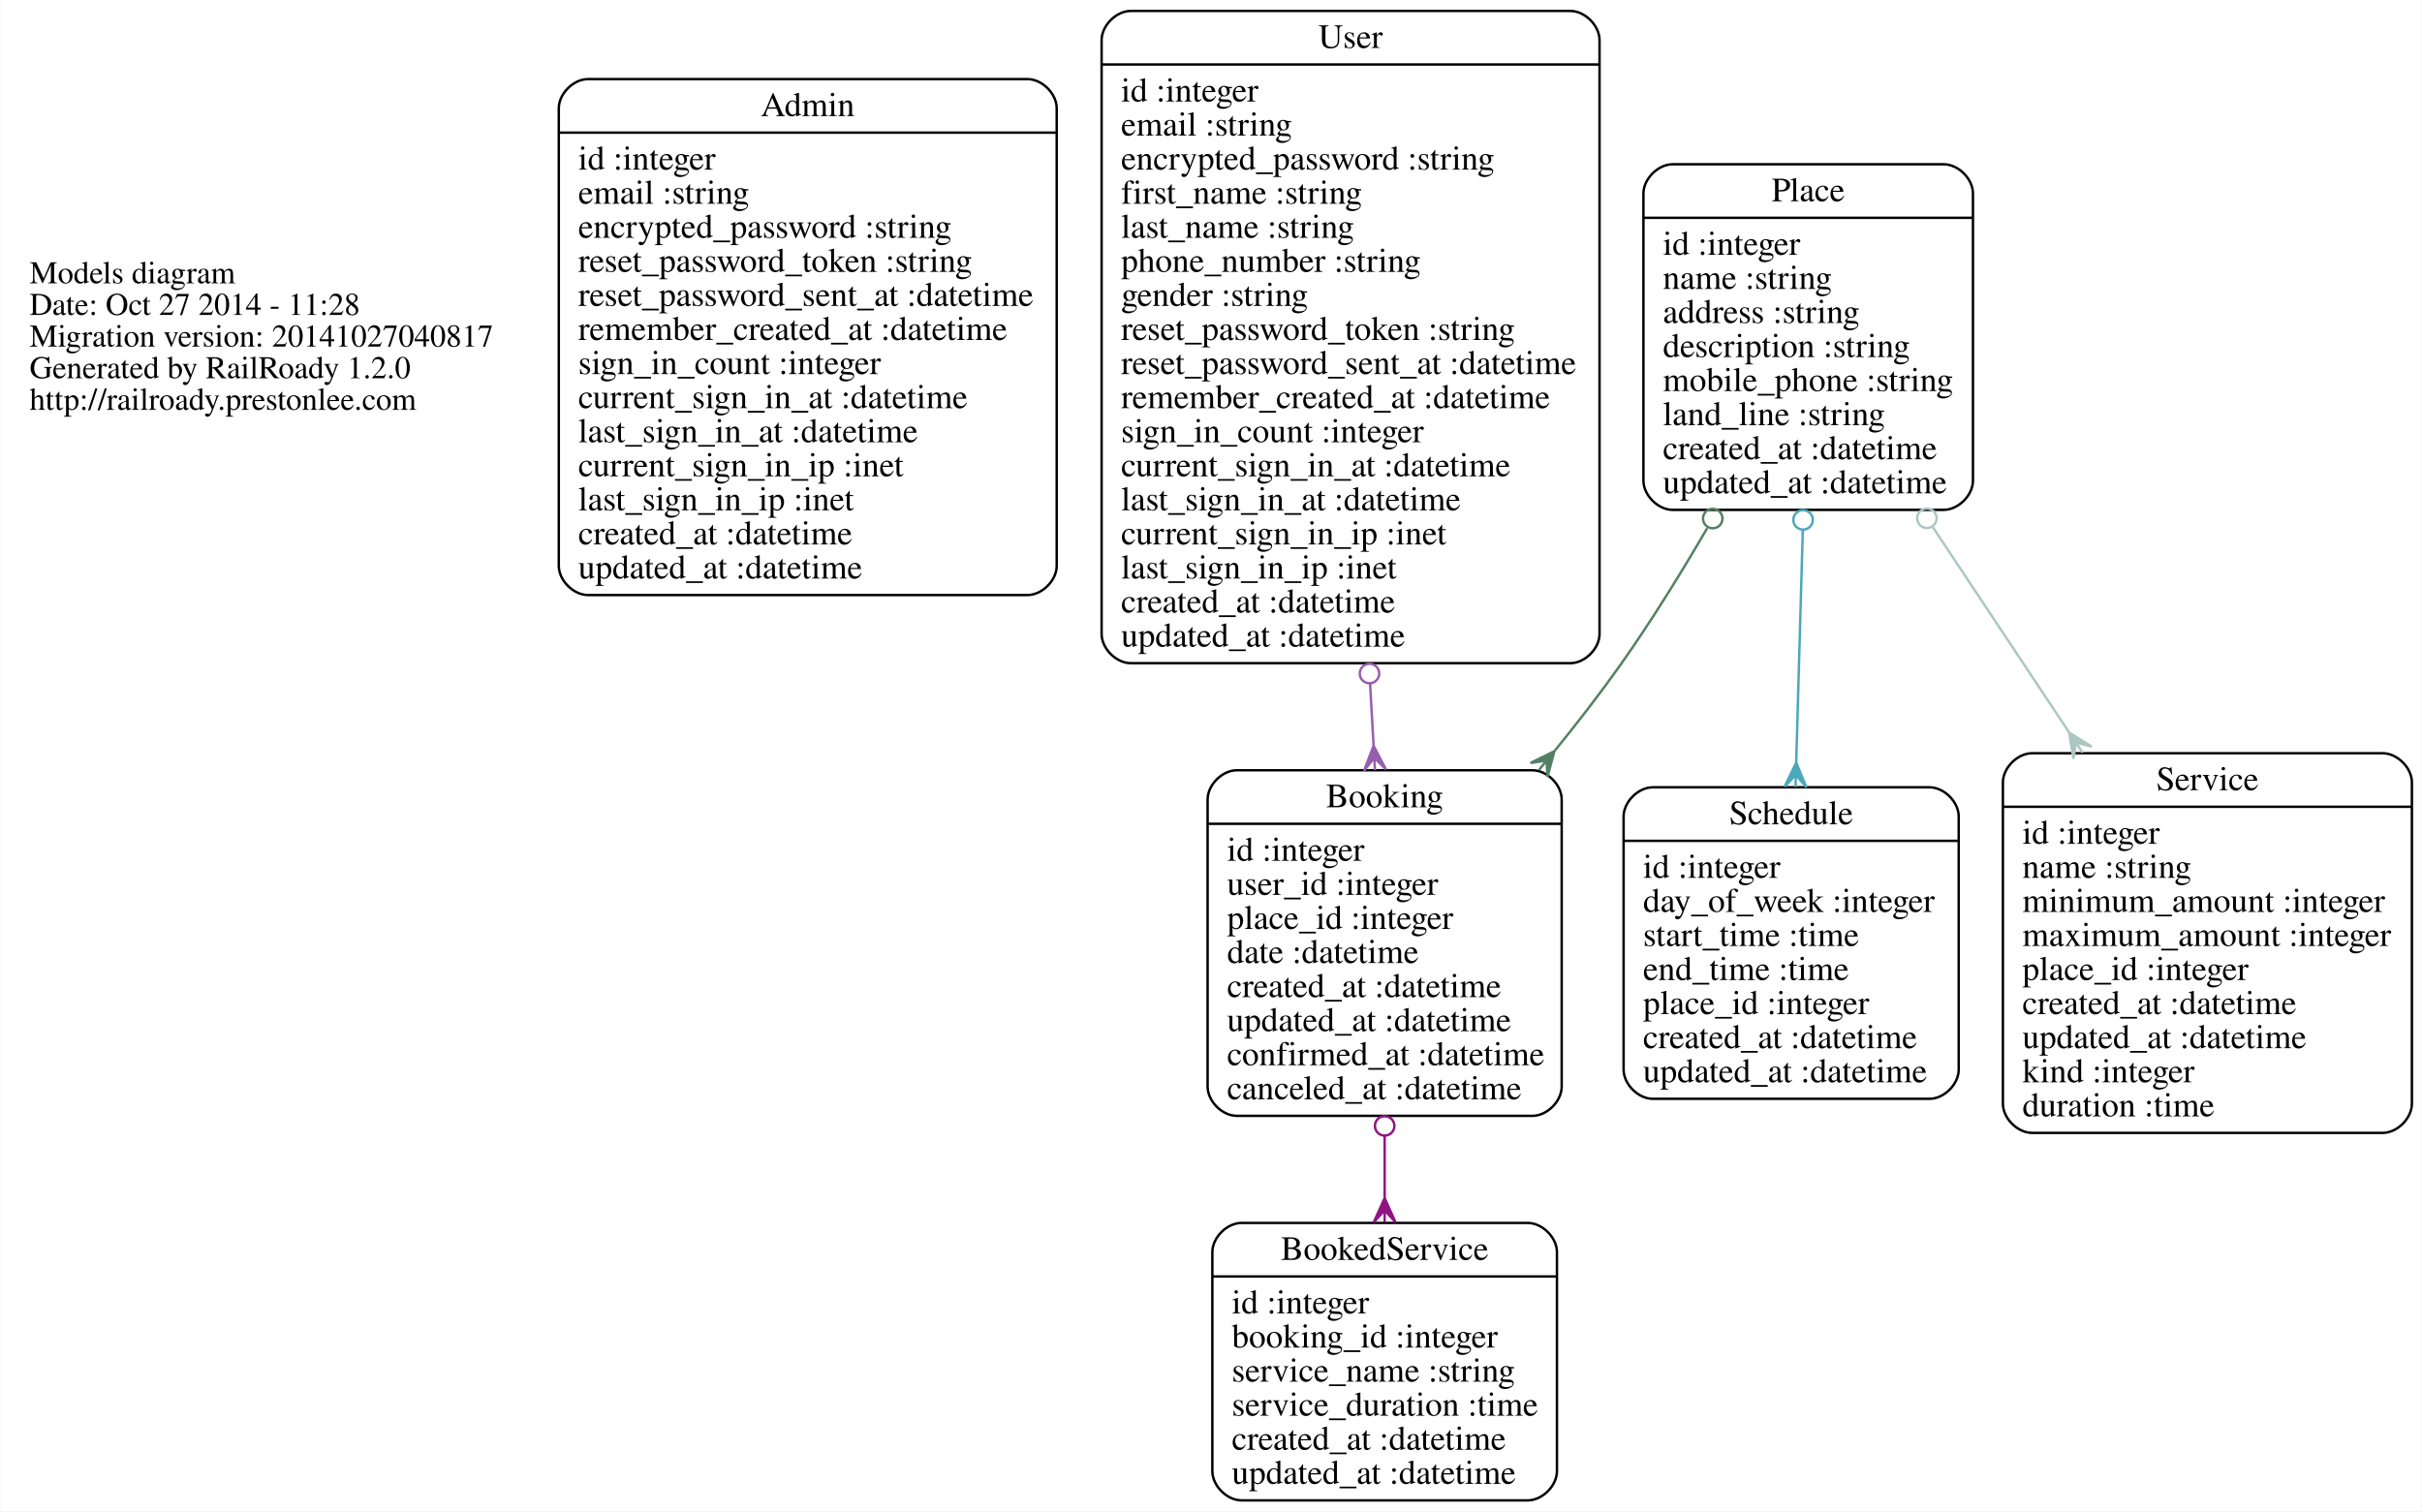
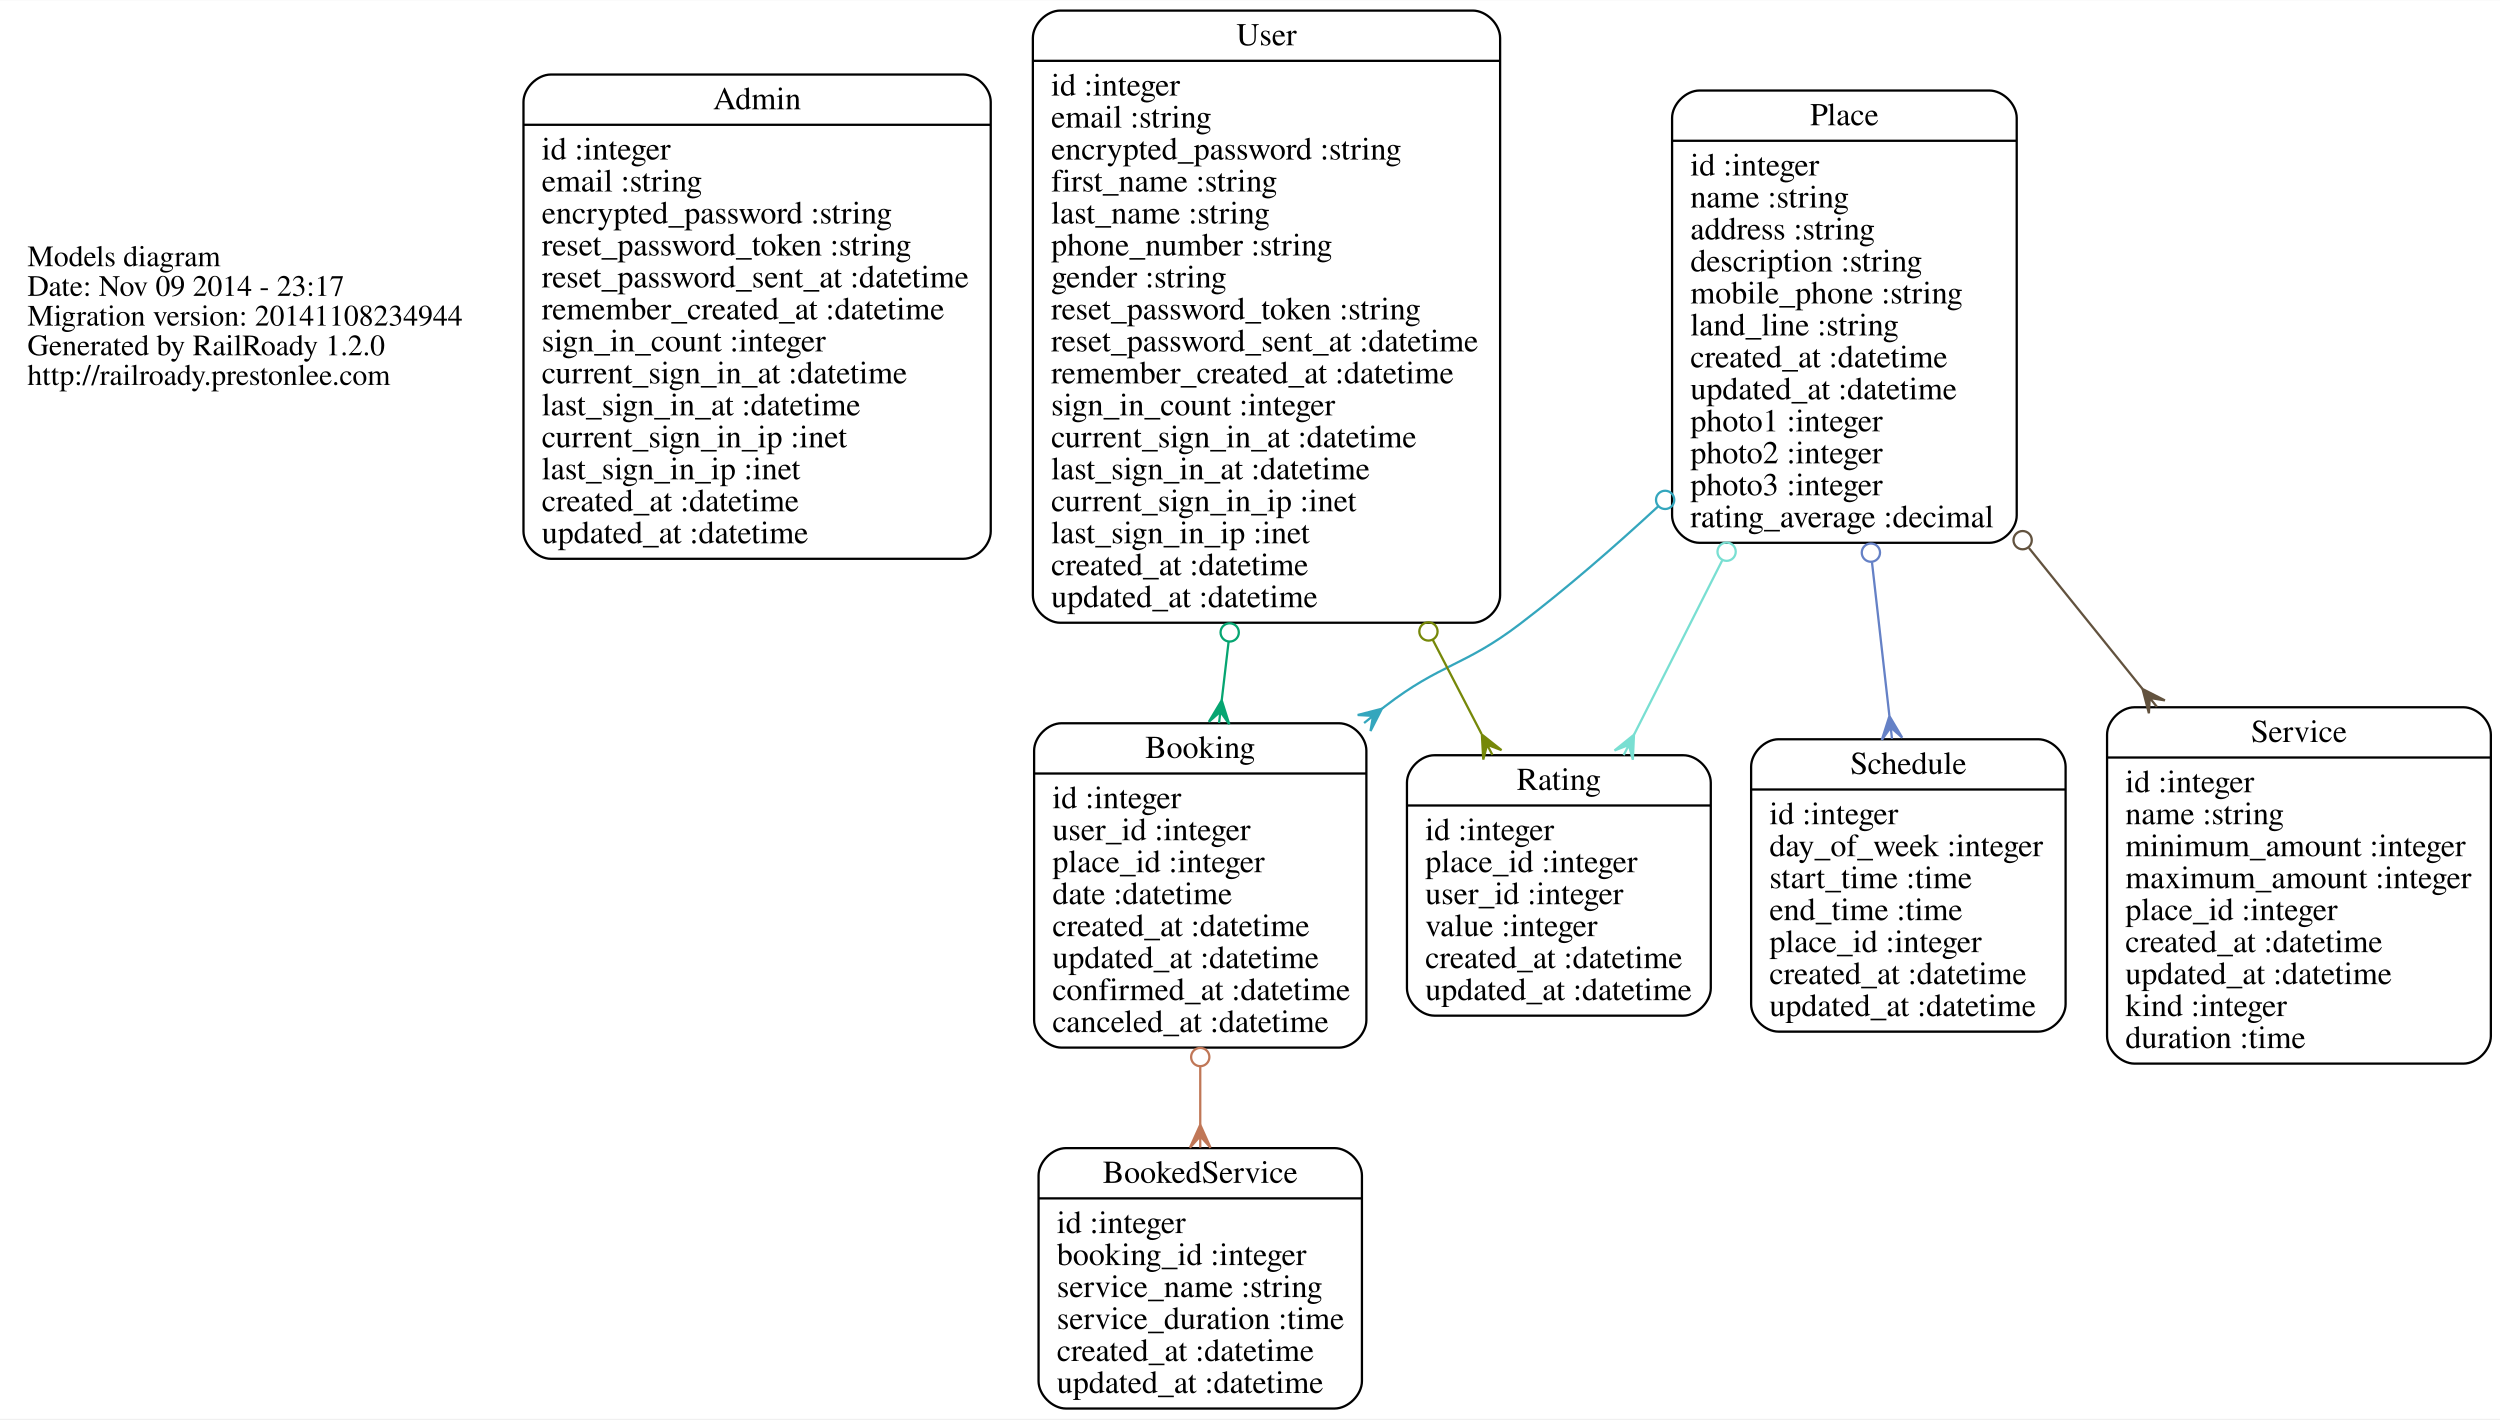
- <svg xmlns="http://www.w3.org/2000/svg" width="995pt" height="621pt" viewBox="0.00 0.00 994.70 621.00">
+ <svg xmlns="http://www.w3.org/2000/svg" width="1094pt" height="621pt" viewBox="0.00 0.00 1094.46 621.00">
  <g id="graph0" class="graph" transform="scale(1 1) rotate(0) translate(4 617)">
-     <polygon fill="white" stroke="none" points="-4,4 -4,-617 990.7,-617 990.7,4 -4,4" />
+     <polygon fill="white" stroke="none" points="-4,4 -4,-617 1090.46,-617 1090.46,4 -4,4" />
    <g id="node1" class="node">
      <text text-anchor="start" x="8" y="-500.6" font-family="Times,serif" font-size="13.00">Models diagram</text>
-       <text text-anchor="start" x="8" y="-487.6" font-family="Times,serif" font-size="13.00">Date: Oct 27 2014 - 11:28</text>
-       <text text-anchor="start" x="8" y="-474.6" font-family="Times,serif" font-size="13.00">Migration version: 20141027040817</text>
+       <text text-anchor="start" x="8" y="-487.6" font-family="Times,serif" font-size="13.00">Date: Nov 09 2014 - 23:17</text>
+       <text text-anchor="start" x="8" y="-474.6" font-family="Times,serif" font-size="13.00">Migration version: 20141108234944</text>
      <text text-anchor="start" x="8" y="-461.6" font-family="Times,serif" font-size="13.00">Generated by RailRoady 1.2.0</text>
      <text text-anchor="start" x="8" y="-448.6" font-family="Times,serif" font-size="13.00">http://railroady.prestonlee.com</text>
    </g>
    <g id="node2" class="node">
-       <path fill="none" stroke="black" d="M237.41,-372.5C237.41,-372.5 417.966,-372.5 417.966,-372.5 423.966,-372.5 429.966,-378.5 429.966,-384.5 429.966,-384.5 429.966,-572.5 429.966,-572.5 429.966,-578.5 423.966,-584.5 417.966,-584.5 417.966,-584.5 237.41,-584.5 237.41,-584.5 231.41,-584.5 225.41,-578.5 225.41,-572.5 225.41,-572.5 225.41,-384.5 225.41,-384.5 225.41,-378.5 231.41,-372.5 237.41,-372.5" />
-       <text text-anchor="middle" x="327.688" y="-569.3" font-family="Times,serif" font-size="14.00">Admin</text>
-       <polyline fill="none" stroke="black" points="225.41,-562.5 429.966,-562.5 " />
-       <text text-anchor="start" x="233.41" y="-547.3" font-family="Times,serif" font-size="14.00">id :integer</text>
-       <text text-anchor="start" x="233.41" y="-533.3" font-family="Times,serif" font-size="14.00">email :string</text>
-       <text text-anchor="start" x="233.41" y="-519.3" font-family="Times,serif" font-size="14.00">encrypted_password :string</text>
-       <text text-anchor="start" x="233.41" y="-505.3" font-family="Times,serif" font-size="14.00">reset_password_token :string</text>
-       <text text-anchor="start" x="233.41" y="-491.3" font-family="Times,serif" font-size="14.00">reset_password_sent_at :datetime</text>
-       <text text-anchor="start" x="233.41" y="-477.3" font-family="Times,serif" font-size="14.00">remember_created_at :datetime</text>
-       <text text-anchor="start" x="233.41" y="-463.3" font-family="Times,serif" font-size="14.00">sign_in_count :integer</text>
-       <text text-anchor="start" x="233.41" y="-449.3" font-family="Times,serif" font-size="14.00">current_sign_in_at :datetime</text>
-       <text text-anchor="start" x="233.41" y="-435.3" font-family="Times,serif" font-size="14.00">last_sign_in_at :datetime</text>
-       <text text-anchor="start" x="233.41" y="-421.3" font-family="Times,serif" font-size="14.00">current_sign_in_ip :inet</text>
-       <text text-anchor="start" x="233.41" y="-407.3" font-family="Times,serif" font-size="14.00">last_sign_in_ip :inet</text>
-       <text text-anchor="start" x="233.41" y="-393.3" font-family="Times,serif" font-size="14.00">created_at :datetime</text>
-       <text text-anchor="start" x="233.41" y="-379.3" font-family="Times,serif" font-size="14.00">updated_at :datetime</text>
+       <path fill="none" stroke="black" d="M237.172,-372.5C237.172,-372.5 417.728,-372.5 417.728,-372.5 423.728,-372.5 429.728,-378.5 429.728,-384.5 429.728,-384.5 429.728,-572.5 429.728,-572.5 429.728,-578.5 423.728,-584.5 417.728,-584.5 417.728,-584.5 237.172,-584.5 237.172,-584.5 231.172,-584.5 225.172,-578.5 225.172,-572.5 225.172,-572.5 225.172,-384.5 225.172,-384.5 225.172,-378.5 231.172,-372.5 237.172,-372.5" />
+       <text text-anchor="middle" x="327.45" y="-569.3" font-family="Times,serif" font-size="14.00">Admin</text>
+       <polyline fill="none" stroke="black" points="225.172,-562.5 429.728,-562.5 " />
+       <text text-anchor="start" x="233.172" y="-547.3" font-family="Times,serif" font-size="14.00">id :integer</text>
+       <text text-anchor="start" x="233.172" y="-533.3" font-family="Times,serif" font-size="14.00">email :string</text>
+       <text text-anchor="start" x="233.172" y="-519.3" font-family="Times,serif" font-size="14.00">encrypted_password :string</text>
+       <text text-anchor="start" x="233.172" y="-505.3" font-family="Times,serif" font-size="14.00">reset_password_token :string</text>
+       <text text-anchor="start" x="233.172" y="-491.3" font-family="Times,serif" font-size="14.00">reset_password_sent_at :datetime</text>
+       <text text-anchor="start" x="233.172" y="-477.3" font-family="Times,serif" font-size="14.00">remember_created_at :datetime</text>
+       <text text-anchor="start" x="233.172" y="-463.3" font-family="Times,serif" font-size="14.00">sign_in_count :integer</text>
+       <text text-anchor="start" x="233.172" y="-449.3" font-family="Times,serif" font-size="14.00">current_sign_in_at :datetime</text>
+       <text text-anchor="start" x="233.172" y="-435.3" font-family="Times,serif" font-size="14.00">last_sign_in_at :datetime</text>
+       <text text-anchor="start" x="233.172" y="-421.3" font-family="Times,serif" font-size="14.00">current_sign_in_ip :inet</text>
+       <text text-anchor="start" x="233.172" y="-407.3" font-family="Times,serif" font-size="14.00">last_sign_in_ip :inet</text>
+       <text text-anchor="start" x="233.172" y="-393.3" font-family="Times,serif" font-size="14.00">created_at :datetime</text>
+       <text text-anchor="start" x="233.172" y="-379.3" font-family="Times,serif" font-size="14.00">updated_at :datetime</text>
    </g>
    <g id="node3" class="node">
-       <path fill="none" stroke="black" d="M505.903,-0.5C505.903,-0.5 623.472,-0.5 623.472,-0.5 629.472,-0.5 635.472,-6.5 635.472,-12.5 635.472,-12.5 635.472,-102.5 635.472,-102.5 635.472,-108.5 629.472,-114.5 623.472,-114.5 623.472,-114.5 505.903,-114.5 505.903,-114.5 499.903,-114.5 493.903,-108.5 493.903,-102.5 493.903,-102.5 493.903,-12.5 493.903,-12.5 493.903,-6.5 499.903,-0.5 505.903,-0.5" />
-       <text text-anchor="middle" x="564.688" y="-99.3" font-family="Times,serif" font-size="14.00">BookedService</text>
-       <polyline fill="none" stroke="black" points="493.903,-92.5 635.472,-92.5 " />
-       <text text-anchor="start" x="501.903" y="-77.3" font-family="Times,serif" font-size="14.00">id :integer</text>
-       <text text-anchor="start" x="501.903" y="-63.3" font-family="Times,serif" font-size="14.00">booking_id :integer</text>
-       <text text-anchor="start" x="501.903" y="-49.3" font-family="Times,serif" font-size="14.00">service_name :string</text>
-       <text text-anchor="start" x="501.903" y="-35.3" font-family="Times,serif" font-size="14.00">service_duration :time</text>
-       <text text-anchor="start" x="501.903" y="-21.3" font-family="Times,serif" font-size="14.00">created_at :datetime</text>
-       <text text-anchor="start" x="501.903" y="-7.3" font-family="Times,serif" font-size="14.00">updated_at :datetime</text>
+       <path fill="none" stroke="black" d="M462.665,-0.5C462.665,-0.5 580.234,-0.5 580.234,-0.5 586.234,-0.5 592.234,-6.5 592.234,-12.5 592.234,-12.5 592.234,-102.5 592.234,-102.5 592.234,-108.5 586.234,-114.5 580.234,-114.5 580.234,-114.5 462.665,-114.5 462.665,-114.5 456.665,-114.5 450.665,-108.5 450.665,-102.5 450.665,-102.5 450.665,-12.5 450.665,-12.5 450.665,-6.5 456.665,-0.5 462.665,-0.5" />
+       <text text-anchor="middle" x="521.45" y="-99.3" font-family="Times,serif" font-size="14.00">BookedService</text>
+       <polyline fill="none" stroke="black" points="450.665,-92.5 592.234,-92.5 " />
+       <text text-anchor="start" x="458.665" y="-77.3" font-family="Times,serif" font-size="14.00">id :integer</text>
+       <text text-anchor="start" x="458.665" y="-63.3" font-family="Times,serif" font-size="14.00">booking_id :integer</text>
+       <text text-anchor="start" x="458.665" y="-49.3" font-family="Times,serif" font-size="14.00">service_name :string</text>
+       <text text-anchor="start" x="458.665" y="-35.3" font-family="Times,serif" font-size="14.00">service_duration :time</text>
+       <text text-anchor="start" x="458.665" y="-21.3" font-family="Times,serif" font-size="14.00">created_at :datetime</text>
+       <text text-anchor="start" x="458.665" y="-7.3" font-family="Times,serif" font-size="14.00">updated_at :datetime</text>
    </g>
    <g id="node4" class="node">
-       <path fill="none" stroke="black" d="M503.958,-158.5C503.958,-158.5 625.417,-158.5 625.417,-158.5 631.417,-158.5 637.417,-164.5 637.417,-170.5 637.417,-170.5 637.417,-288.5 637.417,-288.5 637.417,-294.5 631.417,-300.5 625.417,-300.5 625.417,-300.5 503.958,-300.5 503.958,-300.5 497.958,-300.5 491.958,-294.5 491.958,-288.5 491.958,-288.5 491.958,-170.5 491.958,-170.5 491.958,-164.5 497.958,-158.5 503.958,-158.5" />
-       <text text-anchor="middle" x="564.688" y="-285.3" font-family="Times,serif" font-size="14.00">Booking</text>
-       <polyline fill="none" stroke="black" points="491.958,-278.5 637.417,-278.5 " />
-       <text text-anchor="start" x="499.958" y="-263.3" font-family="Times,serif" font-size="14.00">id :integer</text>
-       <text text-anchor="start" x="499.958" y="-249.3" font-family="Times,serif" font-size="14.00">user_id :integer</text>
-       <text text-anchor="start" x="499.958" y="-235.3" font-family="Times,serif" font-size="14.00">place_id :integer</text>
-       <text text-anchor="start" x="499.958" y="-221.3" font-family="Times,serif" font-size="14.00">date :datetime</text>
-       <text text-anchor="start" x="499.958" y="-207.3" font-family="Times,serif" font-size="14.00">created_at :datetime</text>
-       <text text-anchor="start" x="499.958" y="-193.3" font-family="Times,serif" font-size="14.00">updated_at :datetime</text>
-       <text text-anchor="start" x="499.958" y="-179.3" font-family="Times,serif" font-size="14.00">confirmed_at :datetime</text>
-       <text text-anchor="start" x="499.958" y="-165.3" font-family="Times,serif" font-size="14.00">canceled_at :datetime</text>
+       <path fill="none" stroke="black" d="M460.72,-158.5C460.72,-158.5 582.179,-158.5 582.179,-158.5 588.179,-158.5 594.179,-164.5 594.179,-170.5 594.179,-170.5 594.179,-288.5 594.179,-288.5 594.179,-294.5 588.179,-300.5 582.179,-300.5 582.179,-300.5 460.72,-300.5 460.72,-300.5 454.72,-300.5 448.72,-294.5 448.72,-288.5 448.72,-288.5 448.72,-170.5 448.72,-170.5 448.72,-164.5 454.72,-158.5 460.72,-158.5" />
+       <text text-anchor="middle" x="521.45" y="-285.3" font-family="Times,serif" font-size="14.00">Booking</text>
+       <polyline fill="none" stroke="black" points="448.72,-278.5 594.179,-278.5 " />
+       <text text-anchor="start" x="456.72" y="-263.3" font-family="Times,serif" font-size="14.00">id :integer</text>
+       <text text-anchor="start" x="456.72" y="-249.3" font-family="Times,serif" font-size="14.00">user_id :integer</text>
+       <text text-anchor="start" x="456.72" y="-235.3" font-family="Times,serif" font-size="14.00">place_id :integer</text>
+       <text text-anchor="start" x="456.72" y="-221.3" font-family="Times,serif" font-size="14.00">date :datetime</text>
+       <text text-anchor="start" x="456.72" y="-207.3" font-family="Times,serif" font-size="14.00">created_at :datetime</text>
+       <text text-anchor="start" x="456.72" y="-193.3" font-family="Times,serif" font-size="14.00">updated_at :datetime</text>
+       <text text-anchor="start" x="456.72" y="-179.3" font-family="Times,serif" font-size="14.00">confirmed_at :datetime</text>
+       <text text-anchor="start" x="456.72" y="-165.3" font-family="Times,serif" font-size="14.00">canceled_at :datetime</text>
    </g>
    <g id="edge1" class="edge">
-       <path fill="none" stroke="#901483" d="M564.688,-150.141C564.688,-141.647 564.688,-133.064 564.688,-124.734" />
-       <ellipse fill="none" stroke="#901483" cx="564.688" cy="-154.373" rx="4" ry="4" />
-       <polygon fill="#901483" stroke="#901483" points="564.688,-124.722 569.188,-114.722 564.688,-119.722 564.688,-114.722 564.688,-114.722 564.688,-114.722 564.688,-119.722 560.188,-114.722 564.688,-124.722 564.688,-124.722" />
+       <path fill="none" stroke="#c07757" d="M521.45,-150.141C521.45,-141.647 521.45,-133.064 521.45,-124.734" />
+       <ellipse fill="none" stroke="#c07757" cx="521.45" cy="-154.373" rx="4" ry="4" />
+       <polygon fill="#c07757" stroke="#c07757" points="521.45,-124.722 525.95,-114.722 521.45,-119.722 521.45,-114.722 521.45,-114.722 521.45,-114.722 521.45,-119.722 516.95,-114.722 521.45,-124.722 521.45,-124.722" />
    </g>
    <g id="node5" class="node">
-       <path fill="none" stroke="black" d="M683,-407.5C683,-407.5 794.376,-407.5 794.376,-407.5 800.376,-407.5 806.376,-413.5 806.376,-419.5 806.376,-419.5 806.376,-537.5 806.376,-537.5 806.376,-543.5 800.376,-549.5 794.376,-549.5 794.376,-549.5 683,-549.5 683,-549.5 677,-549.5 671,-543.5 671,-537.5 671,-537.5 671,-419.5 671,-419.5 671,-413.5 677,-407.5 683,-407.5" />
-       <text text-anchor="middle" x="738.688" y="-534.3" font-family="Times,serif" font-size="14.00">Place</text>
-       <polyline fill="none" stroke="black" points="671,-527.5 806.376,-527.5 " />
-       <text text-anchor="start" x="679" y="-512.3" font-family="Times,serif" font-size="14.00">id :integer</text>
-       <text text-anchor="start" x="679" y="-498.3" font-family="Times,serif" font-size="14.00">name :string</text>
-       <text text-anchor="start" x="679" y="-484.3" font-family="Times,serif" font-size="14.00">address :string</text>
-       <text text-anchor="start" x="679" y="-470.3" font-family="Times,serif" font-size="14.00">description :string</text>
-       <text text-anchor="start" x="679" y="-456.3" font-family="Times,serif" font-size="14.00">mobile_phone :string</text>
-       <text text-anchor="start" x="679" y="-442.3" font-family="Times,serif" font-size="14.00">land_line :string</text>
-       <text text-anchor="start" x="679" y="-428.3" font-family="Times,serif" font-size="14.00">created_at :datetime</text>
-       <text text-anchor="start" x="679" y="-414.3" font-family="Times,serif" font-size="14.00">updated_at :datetime</text>
+       <path fill="none" stroke="black" d="M740.013,-379.5C740.013,-379.5 866.886,-379.5 866.886,-379.5 872.886,-379.5 878.886,-385.5 878.886,-391.5 878.886,-391.5 878.886,-565.5 878.886,-565.5 878.886,-571.5 872.886,-577.5 866.886,-577.5 866.886,-577.5 740.013,-577.5 740.013,-577.5 734.013,-577.5 728.013,-571.5 728.013,-565.5 728.013,-565.5 728.013,-391.5 728.013,-391.5 728.013,-385.5 734.013,-379.5 740.013,-379.5" />
+       <text text-anchor="middle" x="803.45" y="-562.3" font-family="Times,serif" font-size="14.00">Place</text>
+       <polyline fill="none" stroke="black" points="728.013,-555.5 878.886,-555.5 " />
+       <text text-anchor="start" x="736.013" y="-540.3" font-family="Times,serif" font-size="14.00">id :integer</text>
+       <text text-anchor="start" x="736.013" y="-526.3" font-family="Times,serif" font-size="14.00">name :string</text>
+       <text text-anchor="start" x="736.013" y="-512.3" font-family="Times,serif" font-size="14.00">address :string</text>
+       <text text-anchor="start" x="736.013" y="-498.3" font-family="Times,serif" font-size="14.00">description :string</text>
+       <text text-anchor="start" x="736.013" y="-484.3" font-family="Times,serif" font-size="14.00">mobile_phone :string</text>
+       <text text-anchor="start" x="736.013" y="-470.3" font-family="Times,serif" font-size="14.00">land_line :string</text>
+       <text text-anchor="start" x="736.013" y="-456.3" font-family="Times,serif" font-size="14.00">created_at :datetime</text>
+       <text text-anchor="start" x="736.013" y="-442.3" font-family="Times,serif" font-size="14.00">updated_at :datetime</text>
+       <text text-anchor="start" x="736.013" y="-428.3" font-family="Times,serif" font-size="14.00">photo1 :integer</text>
+       <text text-anchor="start" x="736.013" y="-414.3" font-family="Times,serif" font-size="14.00">photo2 :integer</text>
+       <text text-anchor="start" x="736.013" y="-400.3" font-family="Times,serif" font-size="14.00">photo3 :integer</text>
+       <text text-anchor="start" x="736.013" y="-386.3" font-family="Times,serif" font-size="14.00">rating_average :decimal</text>
    </g>
    <g id="edge4" class="edge">
-       <path fill="none" stroke="#538064" d="M697.199,-399.986C686.294,-381.238 674.092,-361.554 661.688,-344 653.362,-332.218 644.072,-320.195 634.63,-308.591" />
-       <ellipse fill="none" stroke="#538064" cx="699.473" cy="-403.929" rx="4" ry="4" />
-       <polygon fill="#538064" stroke="#538064" points="634.435,-308.354 631.553,-297.774 631.257,-304.494 628.079,-300.634 628.079,-300.634 628.079,-300.634 631.257,-304.494 624.605,-303.494 634.435,-308.354 634.435,-308.354" />
+       <path fill="none" stroke="#34a6bd" d="M721.994,-395.519C702.796,-377.746 681.937,-359.613 661.45,-344 637.018,-325.38 626.8,-326.727 602.45,-308 601.968,-307.629 601.485,-307.256 601.003,-306.88" />
+       <ellipse fill="none" stroke="#34a6bd" cx="724.971" cy="-398.292" rx="4" ry="4" />
+       <polygon fill="#34a6bd" stroke="#34a6bd" points="600.978,-306.861 595.992,-297.094 597.078,-303.733 593.177,-300.605 593.177,-300.605 593.177,-300.605 597.078,-303.733 590.362,-304.115 600.978,-306.861 600.978,-306.861" />
    </g>
    <g id="node6" class="node">
-       <path fill="none" stroke="black" d="M674.851,-165.5C674.851,-165.5 788.524,-165.5 788.524,-165.5 794.524,-165.5 800.524,-171.5 800.524,-177.5 800.524,-177.5 800.524,-281.5 800.524,-281.5 800.524,-287.5 794.524,-293.5 788.524,-293.5 788.524,-293.5 674.851,-293.5 674.851,-293.5 668.851,-293.5 662.851,-287.5 662.851,-281.5 662.851,-281.5 662.851,-177.5 662.851,-177.5 662.851,-171.5 668.851,-165.5 674.851,-165.5" />
-       <text text-anchor="middle" x="731.688" y="-278.3" font-family="Times,serif" font-size="14.00">Schedule</text>
-       <polyline fill="none" stroke="black" points="662.851,-271.5 800.524,-271.5 " />
-       <text text-anchor="start" x="670.851" y="-256.3" font-family="Times,serif" font-size="14.00">id :integer</text>
-       <text text-anchor="start" x="670.851" y="-242.3" font-family="Times,serif" font-size="14.00">day_of_week :integer</text>
-       <text text-anchor="start" x="670.851" y="-228.3" font-family="Times,serif" font-size="14.00">start_time :time</text>
-       <text text-anchor="start" x="670.851" y="-214.3" font-family="Times,serif" font-size="14.00">end_time :time</text>
-       <text text-anchor="start" x="670.851" y="-200.3" font-family="Times,serif" font-size="14.00">place_id :integer</text>
-       <text text-anchor="start" x="670.851" y="-186.3" font-family="Times,serif" font-size="14.00">created_at :datetime</text>
-       <text text-anchor="start" x="670.851" y="-172.3" font-family="Times,serif" font-size="14.00">updated_at :datetime</text>
+       <path fill="none" stroke="black" d="M623.944,-172.5C623.944,-172.5 732.955,-172.5 732.955,-172.5 738.955,-172.5 744.955,-178.5 744.955,-184.5 744.955,-184.5 744.955,-274.5 744.955,-274.5 744.955,-280.5 738.955,-286.5 732.955,-286.5 732.955,-286.5 623.944,-286.5 623.944,-286.5 617.944,-286.5 611.944,-280.5 611.944,-274.5 611.944,-274.5 611.944,-184.5 611.944,-184.5 611.944,-178.5 617.944,-172.5 623.944,-172.5" />
+       <text text-anchor="middle" x="678.45" y="-271.3" font-family="Times,serif" font-size="14.00">Rating</text>
+       <polyline fill="none" stroke="black" points="611.944,-264.5 744.955,-264.5 " />
+       <text text-anchor="start" x="619.944" y="-249.3" font-family="Times,serif" font-size="14.00">id :integer</text>
+       <text text-anchor="start" x="619.944" y="-235.3" font-family="Times,serif" font-size="14.00">place_id :integer</text>
+       <text text-anchor="start" x="619.944" y="-221.3" font-family="Times,serif" font-size="14.00">user_id :integer</text>
+       <text text-anchor="start" x="619.944" y="-207.3" font-family="Times,serif" font-size="14.00">value :integer</text>
+       <text text-anchor="start" x="619.944" y="-193.3" font-family="Times,serif" font-size="14.00">created_at :datetime</text>
+       <text text-anchor="start" x="619.944" y="-179.3" font-family="Times,serif" font-size="14.00">updated_at :datetime</text>
+     </g>
+     <g id="edge5" class="edge">
+       <path fill="none" stroke="#79dfd2" d="M749.934,-371.754C736.844,-345.887 723.216,-318.959 711.414,-295.637" />
+       <ellipse fill="none" stroke="#79dfd2" cx="751.881" cy="-375.6" rx="4" ry="4" />
+       <polygon fill="#79dfd2" stroke="#79dfd2" points="711.331,-295.473 710.83,-284.519 709.073,-291.012 706.815,-286.551 706.815,-286.551 706.815,-286.551 709.073,-291.012 702.8,-288.583 711.331,-295.473 711.331,-295.473" />
+     </g>
+     <g id="node7" class="node">
+       <path fill="none" stroke="black" d="M774.613,-165.5C774.613,-165.5 888.286,-165.5 888.286,-165.5 894.286,-165.5 900.286,-171.5 900.286,-177.5 900.286,-177.5 900.286,-281.5 900.286,-281.5 900.286,-287.5 894.286,-293.5 888.286,-293.5 888.286,-293.5 774.613,-293.5 774.613,-293.5 768.613,-293.5 762.613,-287.5 762.613,-281.5 762.613,-281.5 762.613,-177.5 762.613,-177.5 762.613,-171.5 768.613,-165.5 774.613,-165.5" />
+       <text text-anchor="middle" x="831.45" y="-278.3" font-family="Times,serif" font-size="14.00">Schedule</text>
+       <polyline fill="none" stroke="black" points="762.613,-271.5 900.286,-271.5 " />
+       <text text-anchor="start" x="770.613" y="-256.3" font-family="Times,serif" font-size="14.00">id :integer</text>
+       <text text-anchor="start" x="770.613" y="-242.3" font-family="Times,serif" font-size="14.00">day_of_week :integer</text>
+       <text text-anchor="start" x="770.613" y="-228.3" font-family="Times,serif" font-size="14.00">start_time :time</text>
+       <text text-anchor="start" x="770.613" y="-214.3" font-family="Times,serif" font-size="14.00">end_time :time</text>
+       <text text-anchor="start" x="770.613" y="-200.3" font-family="Times,serif" font-size="14.00">place_id :integer</text>
+       <text text-anchor="start" x="770.613" y="-186.3" font-family="Times,serif" font-size="14.00">created_at :datetime</text>
+       <text text-anchor="start" x="770.613" y="-172.3" font-family="Times,serif" font-size="14.00">updated_at :datetime</text>
    </g>
    <g id="edge2" class="edge">
-       <path fill="none" stroke="#4aa8b9" d="M736.471,-399.294C735.604,-368.675 734.614,-333.746 733.76,-303.636" />
-       <ellipse fill="none" stroke="#4aa8b9" cx="736.587" cy="-403.382" rx="4" ry="4" />
-       <polygon fill="#4aa8b9" stroke="#4aa8b9" points="733.76,-303.619 737.975,-293.495 733.618,-298.621 733.477,-293.623 733.477,-293.623 733.477,-293.623 733.618,-298.621 728.978,-293.75 733.76,-303.619 733.76,-303.619" />
+       <path fill="none" stroke="#6581c6" d="M815.519,-371.027C818.088,-348.373 820.744,-324.939 823.134,-303.854" />
+       <ellipse fill="none" stroke="#6581c6" cx="815.047" cy="-375.195" rx="4" ry="4" />
+       <polygon fill="#6581c6" stroke="#6581c6" points="823.158,-303.642 828.756,-294.212 823.721,-298.673 824.285,-293.705 824.285,-293.705 824.285,-293.705 823.721,-298.673 819.813,-293.198 823.158,-303.642 823.158,-303.642" />
    </g>
-     <g id="node7" class="node">
-       <path fill="none" stroke="black" d="M830.676,-151.5C830.676,-151.5 974.7,-151.5 974.7,-151.5 980.7,-151.5 986.7,-157.5 986.7,-163.5 986.7,-163.5 986.7,-295.5 986.7,-295.5 986.7,-301.5 980.7,-307.5 974.7,-307.5 974.7,-307.5 830.676,-307.5 830.676,-307.5 824.676,-307.5 818.676,-301.5 818.676,-295.5 818.676,-295.5 818.676,-163.5 818.676,-163.5 818.676,-157.5 824.676,-151.5 830.676,-151.5" />
-       <text text-anchor="middle" x="902.688" y="-292.3" font-family="Times,serif" font-size="14.00">Service</text>
-       <polyline fill="none" stroke="black" points="818.676,-285.5 986.7,-285.5 " />
-       <text text-anchor="start" x="826.676" y="-270.3" font-family="Times,serif" font-size="14.00">id :integer</text>
-       <text text-anchor="start" x="826.676" y="-256.3" font-family="Times,serif" font-size="14.00">name :string</text>
-       <text text-anchor="start" x="826.676" y="-242.3" font-family="Times,serif" font-size="14.00">minimum_amount :integer</text>
-       <text text-anchor="start" x="826.676" y="-228.3" font-family="Times,serif" font-size="14.00">maximum_amount :integer</text>
-       <text text-anchor="start" x="826.676" y="-214.3" font-family="Times,serif" font-size="14.00">place_id :integer</text>
-       <text text-anchor="start" x="826.676" y="-200.3" font-family="Times,serif" font-size="14.00">created_at :datetime</text>
-       <text text-anchor="start" x="826.676" y="-186.3" font-family="Times,serif" font-size="14.00">updated_at :datetime</text>
-       <text text-anchor="start" x="826.676" y="-172.3" font-family="Times,serif" font-size="14.00">kind :integer</text>
-       <text text-anchor="start" x="826.676" y="-158.3" font-family="Times,serif" font-size="14.00">duration :time</text>
+     <g id="node8" class="node">
+       <path fill="none" stroke="black" d="M930.438,-151.5C930.438,-151.5 1074.46,-151.5 1074.46,-151.5 1080.46,-151.5 1086.46,-157.5 1086.46,-163.5 1086.46,-163.5 1086.46,-295.5 1086.46,-295.5 1086.46,-301.5 1080.46,-307.5 1074.46,-307.5 1074.46,-307.5 930.438,-307.5 930.438,-307.5 924.438,-307.5 918.438,-301.5 918.438,-295.5 918.438,-295.5 918.438,-163.5 918.438,-163.5 918.438,-157.5 924.438,-151.5 930.438,-151.5" />
+       <text text-anchor="middle" x="1002.45" y="-292.3" font-family="Times,serif" font-size="14.00">Service</text>
+       <polyline fill="none" stroke="black" points="918.438,-285.5 1086.46,-285.5 " />
+       <text text-anchor="start" x="926.438" y="-270.3" font-family="Times,serif" font-size="14.00">id :integer</text>
+       <text text-anchor="start" x="926.438" y="-256.3" font-family="Times,serif" font-size="14.00">name :string</text>
+       <text text-anchor="start" x="926.438" y="-242.3" font-family="Times,serif" font-size="14.00">minimum_amount :integer</text>
+       <text text-anchor="start" x="926.438" y="-228.3" font-family="Times,serif" font-size="14.00">maximum_amount :integer</text>
+       <text text-anchor="start" x="926.438" y="-214.3" font-family="Times,serif" font-size="14.00">place_id :integer</text>
+       <text text-anchor="start" x="926.438" y="-200.3" font-family="Times,serif" font-size="14.00">created_at :datetime</text>
+       <text text-anchor="start" x="926.438" y="-186.3" font-family="Times,serif" font-size="14.00">updated_at :datetime</text>
+       <text text-anchor="start" x="926.438" y="-172.3" font-family="Times,serif" font-size="14.00">kind :integer</text>
+       <text text-anchor="start" x="926.438" y="-158.3" font-family="Times,serif" font-size="14.00">duration :time</text>
    </g>
    <g id="edge3" class="edge">
-       <path fill="none" stroke="#adc6c4" d="M789.9,-400.369C807.651,-373.635 827.653,-343.51 845.83,-316.133" />
-       <ellipse fill="none" stroke="#adc6c4" cx="787.457" cy="-404.048" rx="4" ry="4" />
-       <polygon fill="#adc6c4" stroke="#adc6c4" points="845.877,-316.062 855.157,-310.221 848.643,-311.897 851.409,-307.731 851.409,-307.731 851.409,-307.731 848.643,-311.897 847.66,-305.242 845.877,-316.062 845.877,-316.062" />
+       <path fill="none" stroke="#62523e" d="M884.212,-377.258C900.711,-356.779 917.923,-335.415 933.944,-315.53" />
+       <ellipse fill="none" stroke="#62523e" cx="881.476" cy="-380.653" rx="4" ry="4" />
+       <polygon fill="#62523e" stroke="#62523e" points="933.983,-315.482 943.761,-310.518 937.12,-311.588 940.257,-307.694 940.257,-307.694 940.257,-307.694 937.12,-311.588 936.752,-304.871 933.983,-315.482 933.983,-315.482" />
    </g>
-     <g id="node8" class="node">
-       <path fill="none" stroke="black" d="M460.41,-344.5C460.41,-344.5 640.966,-344.5 640.966,-344.5 646.966,-344.5 652.966,-350.5 652.966,-356.5 652.966,-356.5 652.966,-600.5 652.966,-600.5 652.966,-606.5 646.966,-612.5 640.966,-612.5 640.966,-612.5 460.41,-612.5 460.41,-612.5 454.41,-612.5 448.41,-606.5 448.41,-600.5 448.41,-600.5 448.41,-356.5 448.41,-356.5 448.41,-350.5 454.41,-344.5 460.41,-344.5" />
-       <text text-anchor="middle" x="550.688" y="-597.3" font-family="Times,serif" font-size="14.00">User</text>
-       <polyline fill="none" stroke="black" points="448.41,-590.5 652.966,-590.5 " />
-       <text text-anchor="start" x="456.41" y="-575.3" font-family="Times,serif" font-size="14.00">id :integer</text>
-       <text text-anchor="start" x="456.41" y="-561.3" font-family="Times,serif" font-size="14.00">email :string</text>
-       <text text-anchor="start" x="456.41" y="-547.3" font-family="Times,serif" font-size="14.00">encrypted_password :string</text>
-       <text text-anchor="start" x="456.41" y="-533.3" font-family="Times,serif" font-size="14.00">first_name :string</text>
-       <text text-anchor="start" x="456.41" y="-519.3" font-family="Times,serif" font-size="14.00">last_name :string</text>
-       <text text-anchor="start" x="456.41" y="-505.3" font-family="Times,serif" font-size="14.00">phone_number :string</text>
-       <text text-anchor="start" x="456.41" y="-491.3" font-family="Times,serif" font-size="14.00">gender :string</text>
-       <text text-anchor="start" x="456.41" y="-477.3" font-family="Times,serif" font-size="14.00">reset_password_token :string</text>
-       <text text-anchor="start" x="456.41" y="-463.3" font-family="Times,serif" font-size="14.00">reset_password_sent_at :datetime</text>
-       <text text-anchor="start" x="456.41" y="-449.3" font-family="Times,serif" font-size="14.00">remember_created_at :datetime</text>
-       <text text-anchor="start" x="456.41" y="-435.3" font-family="Times,serif" font-size="14.00">sign_in_count :integer</text>
-       <text text-anchor="start" x="456.41" y="-421.3" font-family="Times,serif" font-size="14.00">current_sign_in_at :datetime</text>
-       <text text-anchor="start" x="456.41" y="-407.3" font-family="Times,serif" font-size="14.00">last_sign_in_at :datetime</text>
-       <text text-anchor="start" x="456.41" y="-393.3" font-family="Times,serif" font-size="14.00">current_sign_in_ip :inet</text>
-       <text text-anchor="start" x="456.41" y="-379.3" font-family="Times,serif" font-size="14.00">last_sign_in_ip :inet</text>
-       <text text-anchor="start" x="456.41" y="-365.3" font-family="Times,serif" font-size="14.00">created_at :datetime</text>
-       <text text-anchor="start" x="456.41" y="-351.3" font-family="Times,serif" font-size="14.00">updated_at :datetime</text>
+     <g id="node9" class="node">
+       <path fill="none" stroke="black" d="M460.172,-344.5C460.172,-344.5 640.728,-344.5 640.728,-344.5 646.728,-344.5 652.728,-350.5 652.728,-356.5 652.728,-356.5 652.728,-600.5 652.728,-600.5 652.728,-606.5 646.728,-612.5 640.728,-612.5 640.728,-612.5 460.172,-612.5 460.172,-612.5 454.172,-612.5 448.172,-606.5 448.172,-600.5 448.172,-600.5 448.172,-356.5 448.172,-356.5 448.172,-350.5 454.172,-344.5 460.172,-344.5" />
+       <text text-anchor="middle" x="550.45" y="-597.3" font-family="Times,serif" font-size="14.00">User</text>
+       <polyline fill="none" stroke="black" points="448.172,-590.5 652.728,-590.5 " />
+       <text text-anchor="start" x="456.172" y="-575.3" font-family="Times,serif" font-size="14.00">id :integer</text>
+       <text text-anchor="start" x="456.172" y="-561.3" font-family="Times,serif" font-size="14.00">email :string</text>
+       <text text-anchor="start" x="456.172" y="-547.3" font-family="Times,serif" font-size="14.00">encrypted_password :string</text>
+       <text text-anchor="start" x="456.172" y="-533.3" font-family="Times,serif" font-size="14.00">first_name :string</text>
+       <text text-anchor="start" x="456.172" y="-519.3" font-family="Times,serif" font-size="14.00">last_name :string</text>
+       <text text-anchor="start" x="456.172" y="-505.3" font-family="Times,serif" font-size="14.00">phone_number :string</text>
+       <text text-anchor="start" x="456.172" y="-491.3" font-family="Times,serif" font-size="14.00">gender :string</text>
+       <text text-anchor="start" x="456.172" y="-477.3" font-family="Times,serif" font-size="14.00">reset_password_token :string</text>
+       <text text-anchor="start" x="456.172" y="-463.3" font-family="Times,serif" font-size="14.00">reset_password_sent_at :datetime</text>
+       <text text-anchor="start" x="456.172" y="-449.3" font-family="Times,serif" font-size="14.00">remember_created_at :datetime</text>
+       <text text-anchor="start" x="456.172" y="-435.3" font-family="Times,serif" font-size="14.00">sign_in_count :integer</text>
+       <text text-anchor="start" x="456.172" y="-421.3" font-family="Times,serif" font-size="14.00">current_sign_in_at :datetime</text>
+       <text text-anchor="start" x="456.172" y="-407.3" font-family="Times,serif" font-size="14.00">last_sign_in_at :datetime</text>
+       <text text-anchor="start" x="456.172" y="-393.3" font-family="Times,serif" font-size="14.00">current_sign_in_ip :inet</text>
+       <text text-anchor="start" x="456.172" y="-379.3" font-family="Times,serif" font-size="14.00">last_sign_in_ip :inet</text>
+       <text text-anchor="start" x="456.172" y="-365.3" font-family="Times,serif" font-size="14.00">created_at :datetime</text>
+       <text text-anchor="start" x="456.172" y="-351.3" font-family="Times,serif" font-size="14.00">updated_at :datetime</text>
    </g>
-     <g id="edge5" class="edge">
-       <path fill="none" stroke="#975eac" d="M558.699,-336.157C559.187,-327.54 559.669,-319.042 560.134,-310.834" />
-       <ellipse fill="none" stroke="#975eac" cx="558.467" cy="-340.246" rx="4" ry="4" />
-       <polygon fill="#975eac" stroke="#975eac" points="560.148,-310.591 565.207,-300.861 560.431,-305.599 560.714,-300.607 560.714,-300.607 560.714,-300.607 560.431,-305.599 556.221,-300.352 560.148,-310.591 560.148,-310.591" />
+     <g id="edge6" class="edge">
+       <path fill="none" stroke="#06a571" d="M533.855,-336.157C532.832,-327.445 531.823,-318.853 530.85,-310.561" />
+       <ellipse fill="none" stroke="#06a571" cx="534.337" cy="-340.267" rx="4" ry="4" />
+       <polygon fill="#06a571" stroke="#06a571" points="530.847,-310.538 534.15,-300.082 530.264,-305.573 529.681,-300.607 529.681,-300.607 529.681,-300.607 530.264,-305.573 525.212,-301.131 530.847,-310.538 530.847,-310.538" />
+     </g>
+     <g id="edge7" class="edge">
+       <path fill="none" stroke="#768809" d="M623.193,-337.129C630.617,-322.803 637.88,-308.786 644.575,-295.868" />
+       <ellipse fill="none" stroke="#768809" cx="621.348" cy="-340.689" rx="4" ry="4" />
+       <polygon fill="#768809" stroke="#768809" points="644.741,-295.546 653.338,-288.738 647.042,-291.107 649.343,-286.668 649.343,-286.668 649.343,-286.668 647.042,-291.107 645.347,-284.597 644.741,-295.546 644.741,-295.546" />
    </g>
  </g>
</svg>
